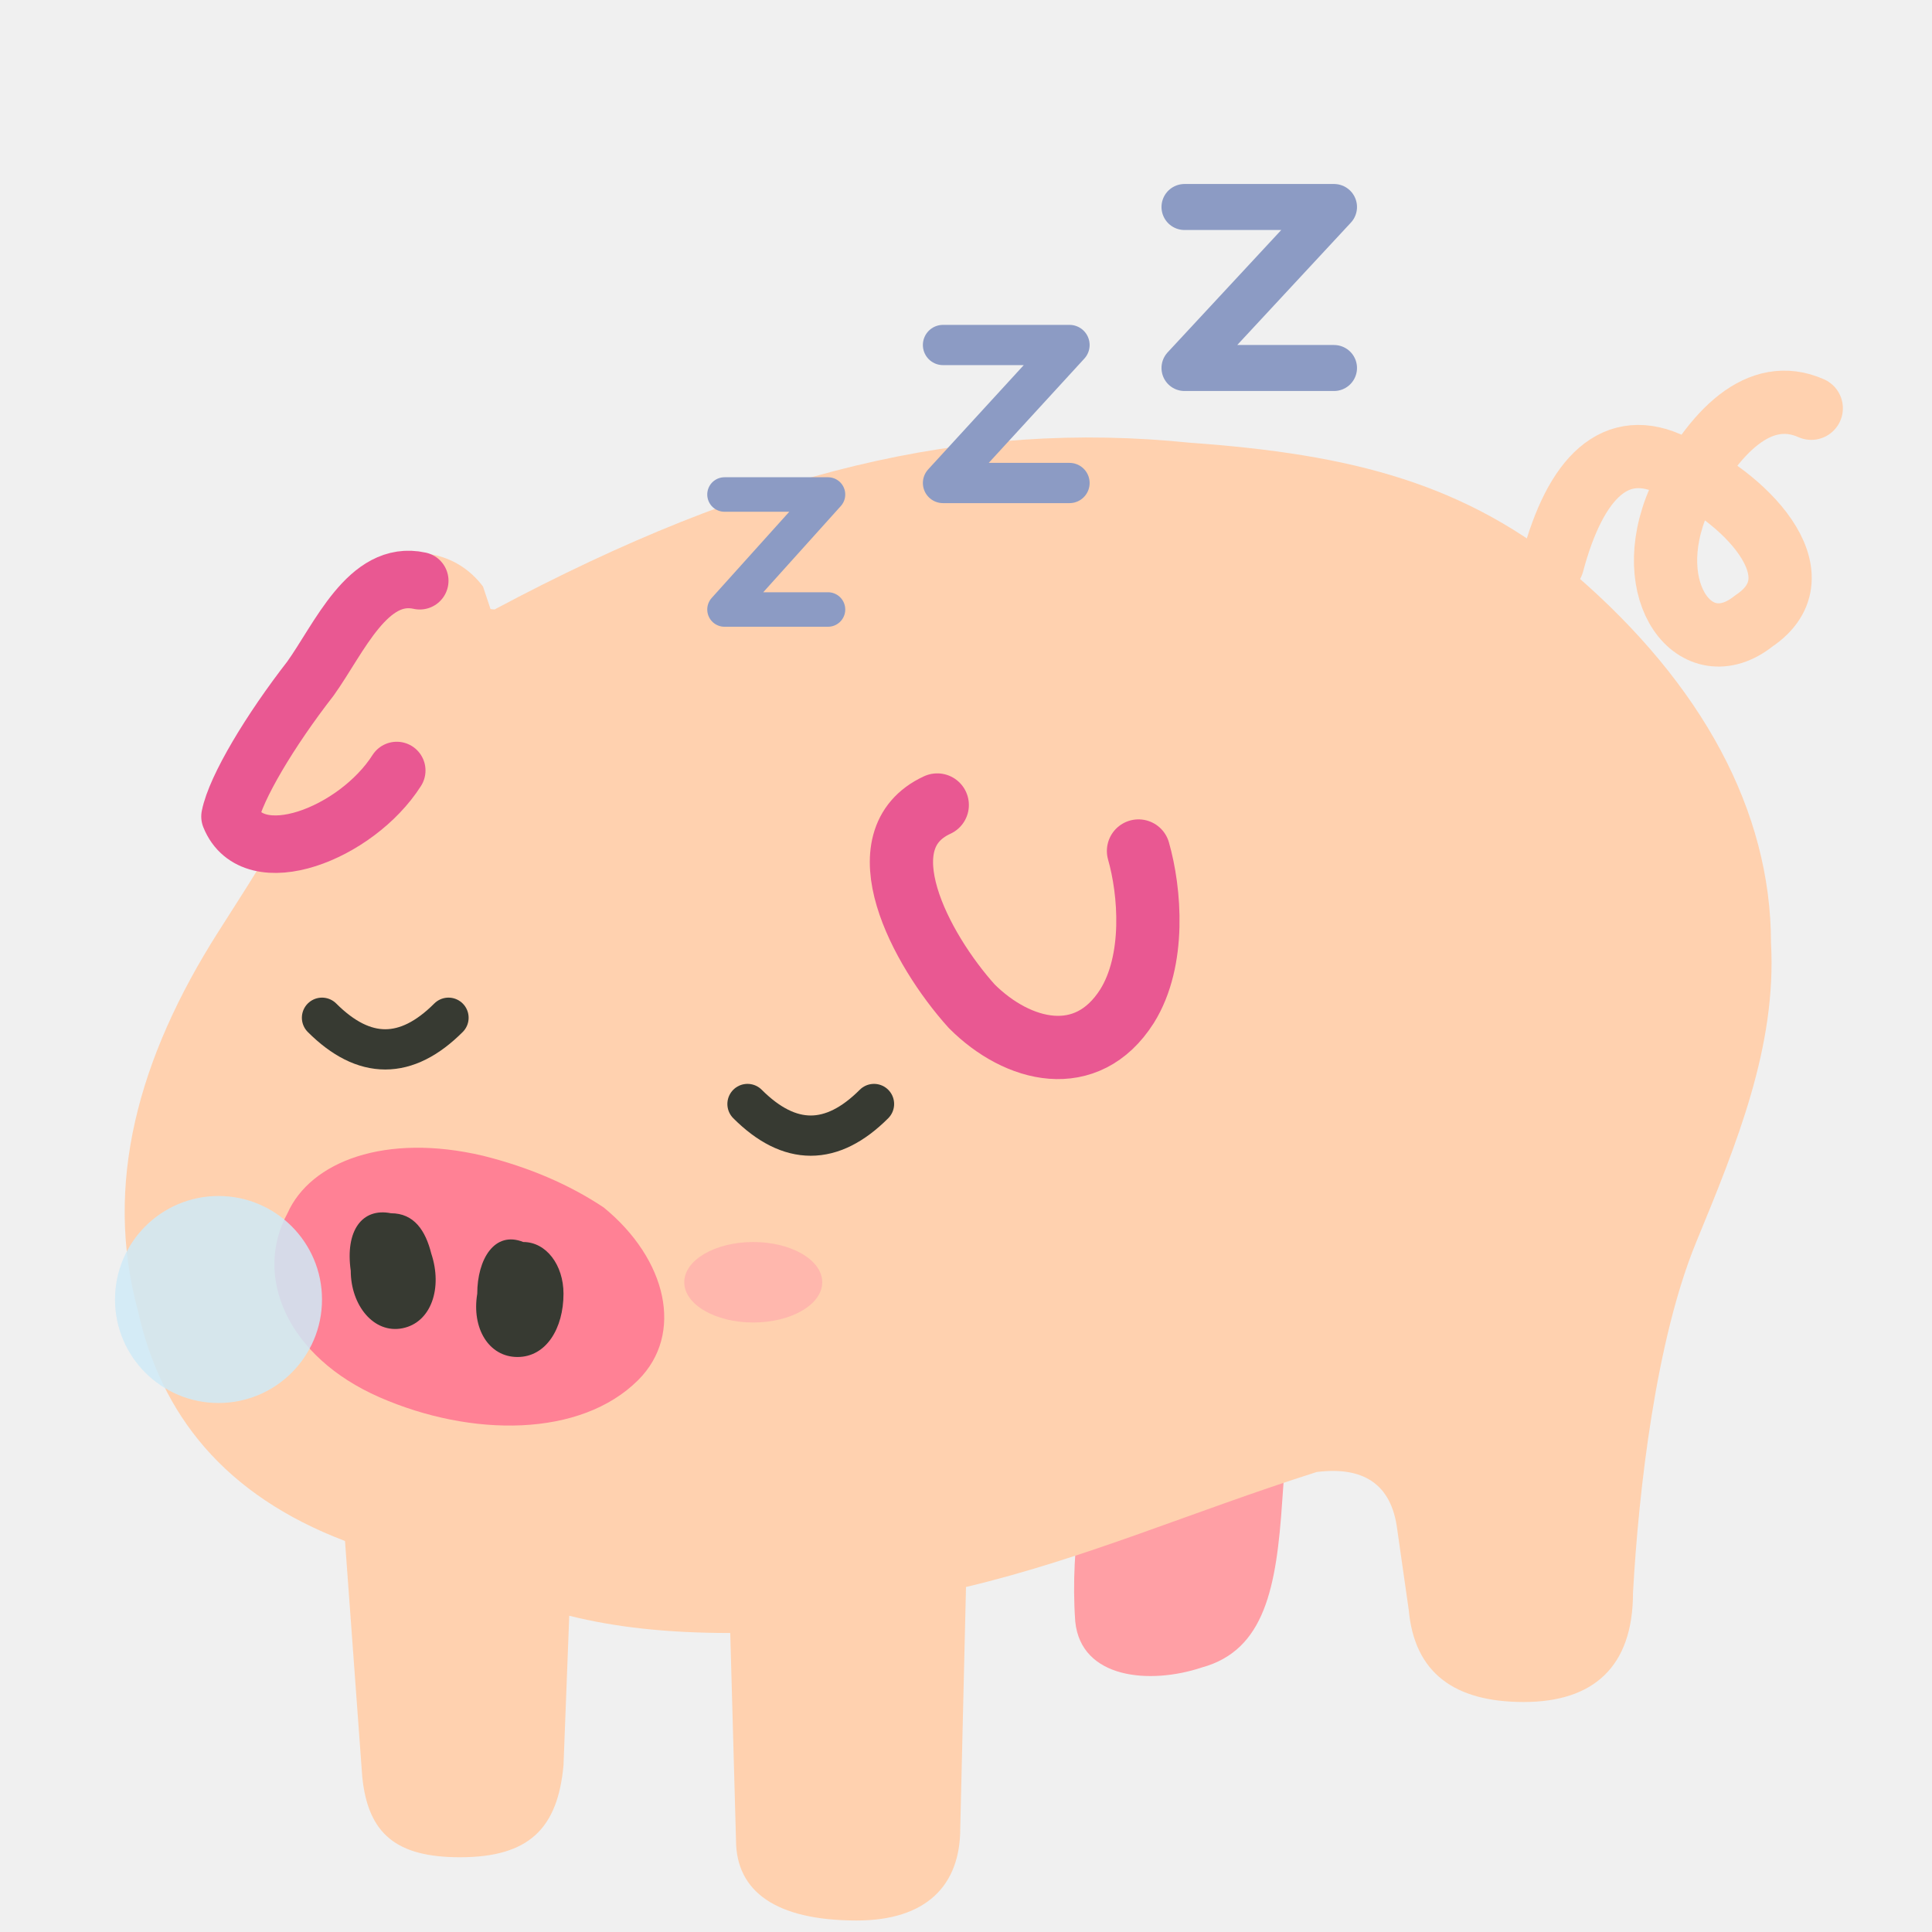
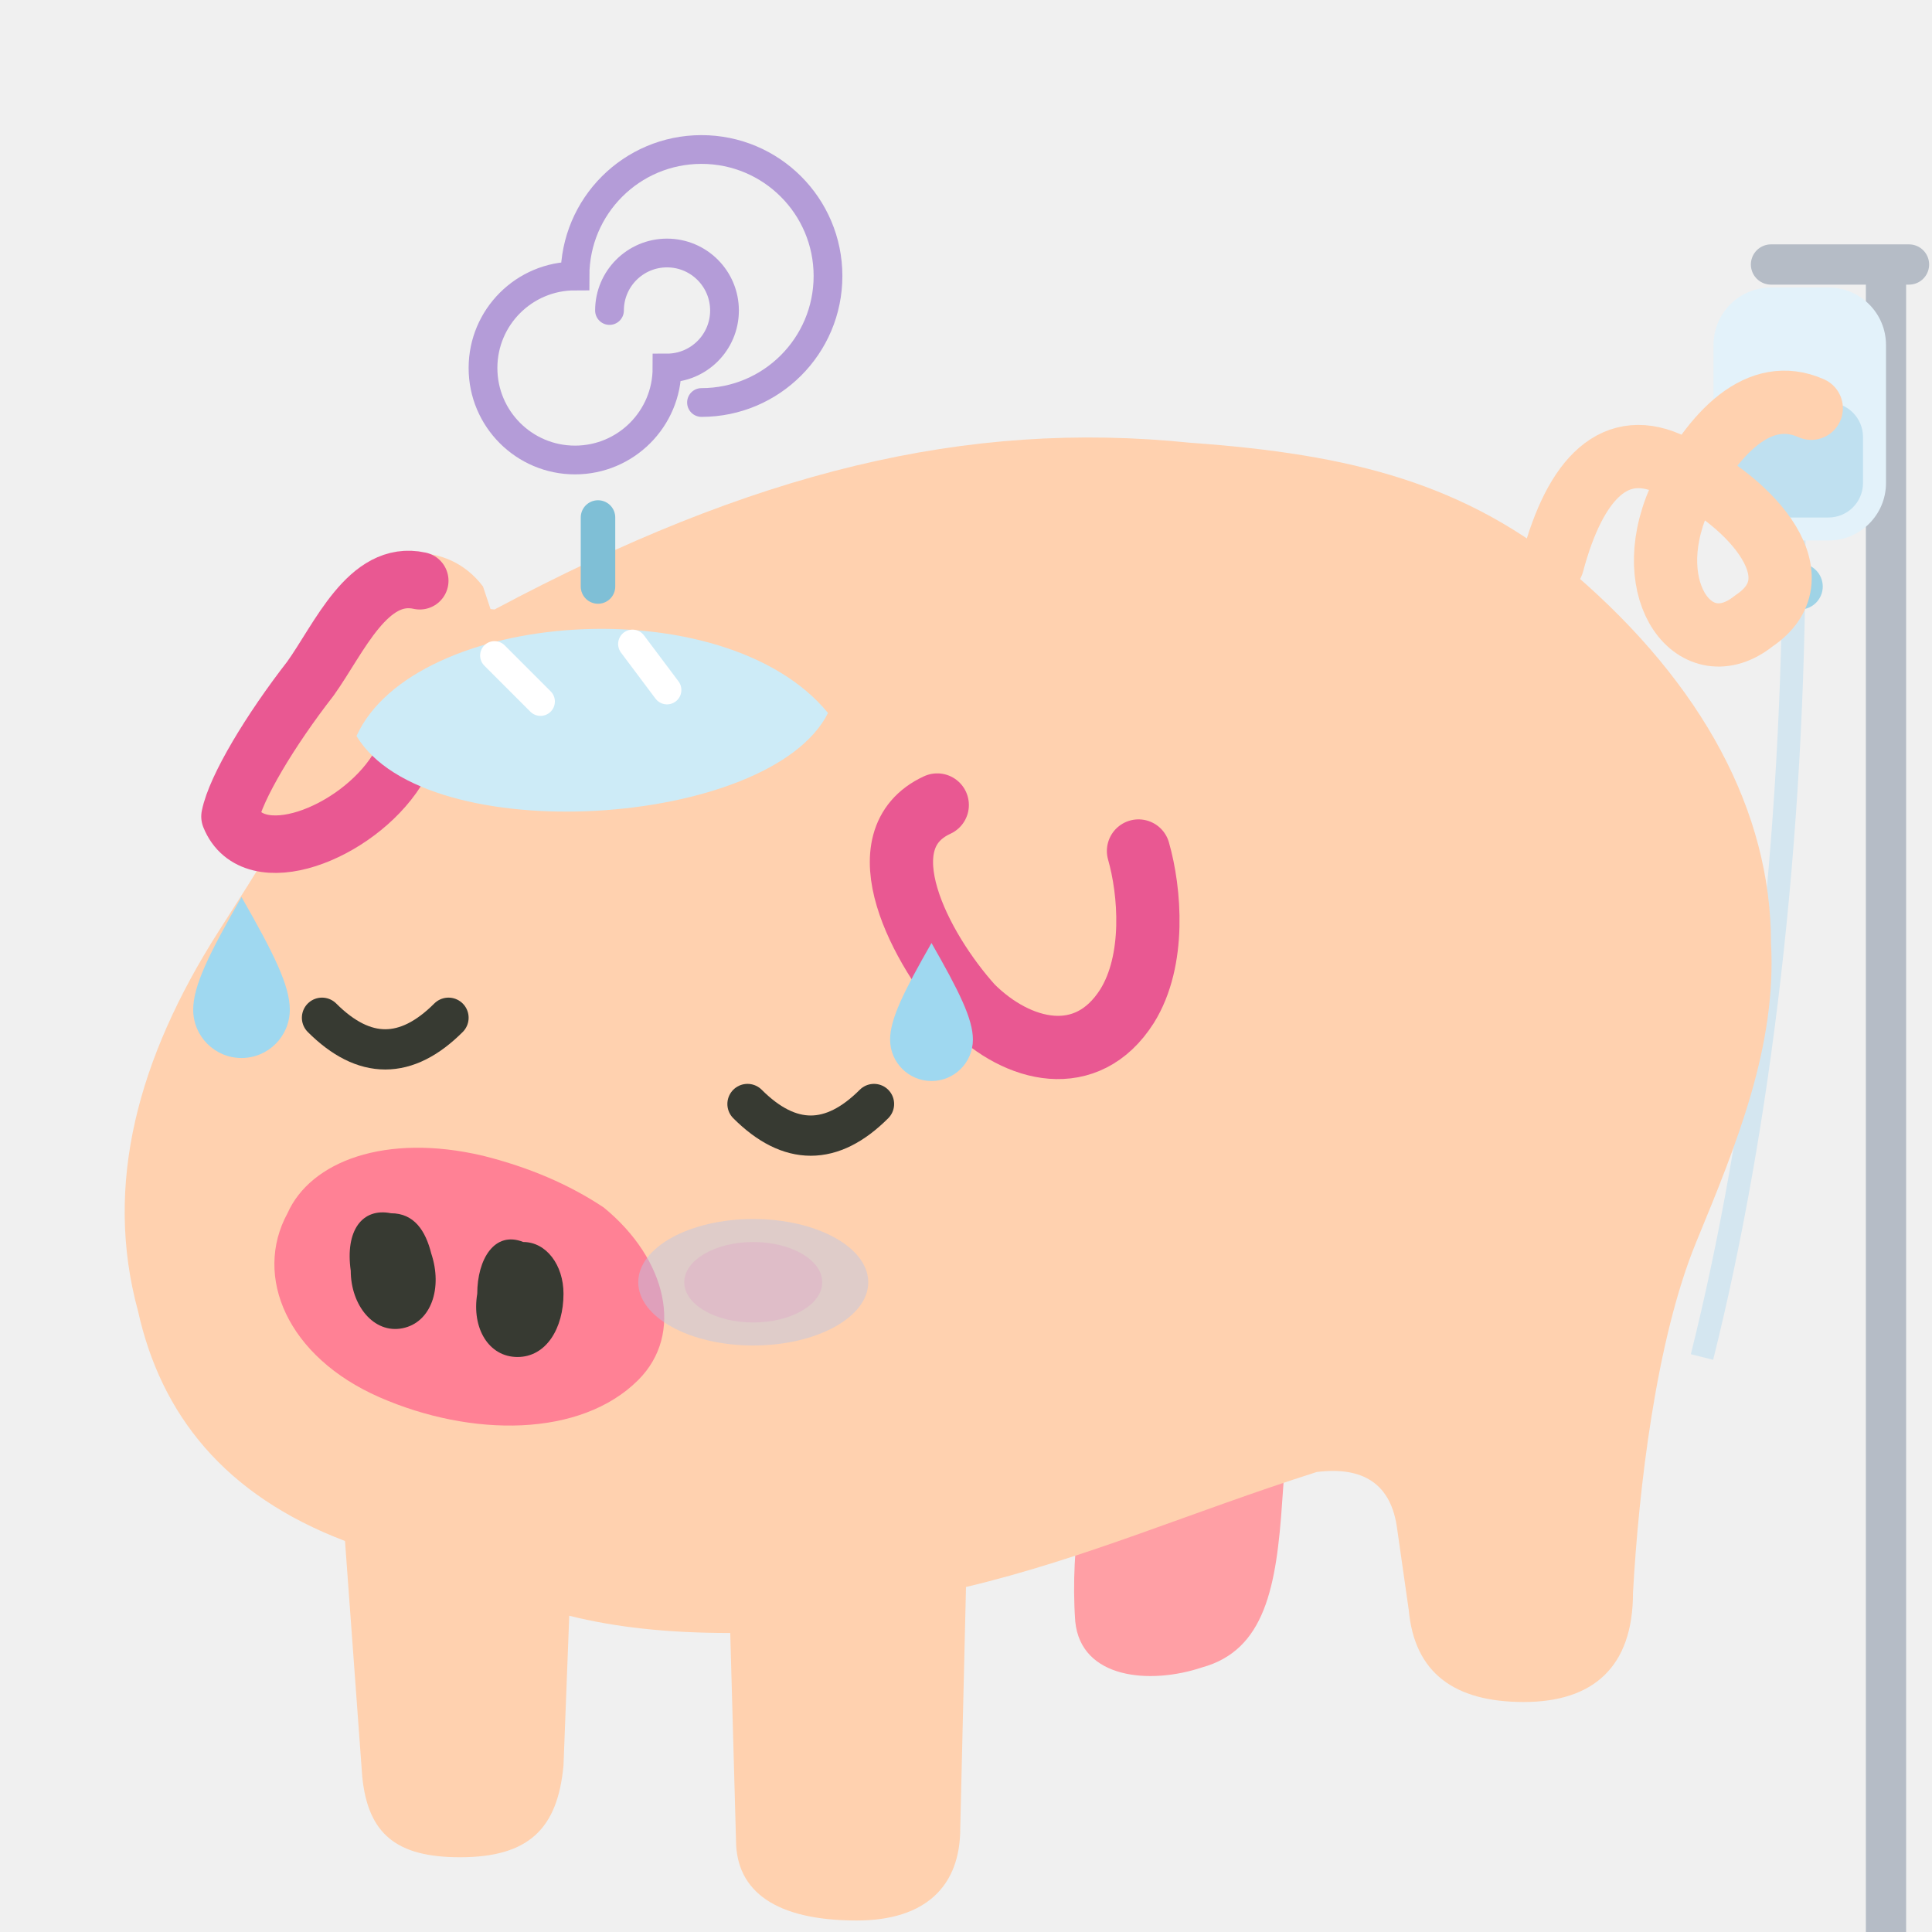
- <svg xmlns="http://www.w3.org/2000/svg" viewBox="24 -36 336 336" width="128" height="128" role="img" aria-label="睡着了">
+ <svg xmlns="http://www.w3.org/2000/svg" viewBox="24 -36 336 336" width="128" height="128" role="img" aria-label="生病 · 三级">
  <style>
    .eye{animation:blink 4.2s infinite;transform-box:fill-box;transform-origin:50% 50%}
    .tail{animation:wag 1.4s ease-in-out infinite;transform-origin:296px 64px}
    .ear2{animation:flick 5.2s ease-in-out infinite;transform-origin:205px 108px}
    @keyframes blink{0%,90%,100%{transform:scaleY(1)}93%{transform:scaleY(.1)}}
    @keyframes wag{50%{transform:rotate(14deg)}}
    @keyframes flick{0%,80%,100%{transform:rotate(0)}85%{transform:rotate(-12deg)}90%{transform:rotate(4deg)}}
-     .breathe{animation:breathe 3.6s ease-in-out infinite;transform-origin:190px 298px}
+     .droop{animation:droop 3.6s ease-in-out infinite;transform-origin:190px 298px}
    .tail{animation:none}.ear2{animation:none}
-     .bubble{animation:bubble 3.6s ease-in-out infinite;transform-box:fill-box;transform-origin:100% 50%}
-     .z1{animation:z 3.6s ease-out infinite}.z2{animation:z 3.6s ease-out -1.2s infinite}.z3{animation:z 3.6s ease-out -2.4s infinite}
-     @keyframes breathe{0%,100%{transform:scale(1) rotate(0)}50%{transform:scale(1.025,.97) rotate(1deg)}}
-     @keyframes bubble{0%,100%{transform:scale(.3)}50%{transform:scale(1)}}
-     @keyframes z{0%{opacity:0;transform:translate(0,14px)}30%{opacity:1}100%{opacity:0;transform:translate(24px,-36px)}}
+     .swirl{animation:spin 2.4s linear infinite;transform-box:fill-box;transform-origin:50% 50%}
+     .drip{animation:drip 1.6s ease-in infinite}
+     .sweat{animation:slide 2.4s ease-in infinite}.sweat2{animation:slide 2.4s ease-in -1.2s infinite}
+     @keyframes droop{0%,100%{transform:rotate(1.5deg) translateY(2px)}50%{transform:rotate(3.5deg) translateY(5px)}}
+     @keyframes spin{to{transform:rotate(360deg)}}
+     @keyframes drip{0%{opacity:0;transform:translateY(0)}20%{opacity:1}100%{opacity:0;transform:translateY(30px)}}
+     @keyframes slide{0%,20%{opacity:0;transform:translateY(0)}40%{opacity:1}100%{opacity:0;transform:translateY(28px)}}
    @media (prefers-reduced-motion:reduce){*{animation:none!important}}
  </style>
-   <g class="breathe">
+   <path d="M352 300V10M332 10H356" fill="none" stroke="#B5BCC6" stroke-width="7" stroke-linecap="round" />
+   <rect x="322" y="14" width="30" height="44" rx="10" fill="#E3F2FA" />
+   <rect x="326" y="34" width="22" height="20" rx="6" fill="#BFE0F0" />
+   <path d="M336 58C336 110 330 160 320 200" fill="none" stroke="#D4E6F0" stroke-width="4" />
+   <g class="drip">
+     <circle cx="337" cy="66" r="4" fill="#9FD3E6" />
+   </g>
+   <g class="droop">
    <g class="pig" stroke-linecap="round" stroke-linejoin="round">
      <path fill="#FF9FA5" d="M214 210C213 221 210 232 211 246C212 256 224 257 233 254C244 251 246 240 247 225L248 211Z" />
      <path class="tail" d="M294 62C298 47 305 40 315 45C327 50 341 64 329 72C319 80 309 67 316 51C322 39 330 31 339 35" fill="none" stroke="#FFD1AF" stroke-width="11" />
      <path fill="#FFD1AF" d="M110 70C155 46 192 37 231 41C259 43 279 48 298 64C320 83 332 105 332 128C333 146 326 163 319 180C312 197 309 223 308 241C308 254 301 260 289 260C277 260 270 255 269 244L267 230C266 222 261 219 253 220C231 227 213 235 192 240L191 282C191 292 185 298 173 298C159 298 152 293 152 284L151 248C140 248 131 247 123 245L122 271C121 282 116 287 104 287C93 287 88 283 87 273L84 232C63 224 52 210 48 192C42 170 48 148 62 126C69 115 75 106 80 94C87 79 96 68 110 70Z" />
      <path fill="#FFD1AF" d="M63 107C64 97 75 81 84 68C90 58 102 58 108 66L115 87L90 113Z" />
      <path class="ear1" d="M97 65C88 63 83 75 78 82C71 91 65 101 64 106C68 116 86 109 93 98" fill="none" stroke="#E95892" stroke-width="10" />
      <path class="ear2" d="M187 104C174 110 184 129 193 139C201 147 213 150 220 139C225 131 224 119 222 112" fill="none" stroke="#E95892" stroke-width="11" />
      <path d="M80 141Q91 152 102 141M154 156Q165 167 176 156" fill="none" stroke="#373A32" stroke-width="7" />
      <g class="snout">
        <path fill="#FF8195" d="M108 165C91 161 78 166 74 175C68 186 74 200 90 207C106 214 125 214 135 204C143 196 140 183 129 174C123 170 116 167 108 165Z" />
        <path fill="#373A32" d="M92 175C87 174 84 178 85 185C85 191 89 196 94 195C99 194 101 188 99 182C98 178 96 175 92 175Z" />
        <path fill="#373A32" d="M115 180C110 178 107 183 107 189C106 195 109 200 114 200C119 200 122 195 122 189C122 184 119 180 115 180Z" />
      </g>
      <ellipse class="blush" cx="155" cy="187" rx="12" ry="7" fill="#FFAFAC" opacity=".75" />
-       <circle class="bubble" cx="62" cy="190" r="18" fill="#CFEAF7" opacity=".85" />
+       <ellipse cx="155" cy="187" rx="20" ry="11" fill="#B9C6E8" opacity=".45" />
+       <path d="M86 92C96 70 150 66 168 88C158 108 98 112 86 92Z" fill="#CDEBF7" />
+       <path d="M110 78l8 8M134 76l6 8" fill="none" stroke="#FFFFFF" stroke-width="5" stroke-linecap="round" />
+       <path d="M128 66V54" fill="none" stroke="#7FBFD6" stroke-width="6" stroke-linecap="round" />
+       <g class="sweat">
+         <path transform="translate(66 120) scale(1.4)" d="M0 0C-4 7-6 11-6 14a6 6 0 0 0 12 0c0-3-2-7-6-14Z" fill="#9FD8F0" />
+       </g>
+       <g class="sweat2">
+         <path transform="translate(186 128) scale(1.2)" d="M0 0C-4 7-6 11-6 14a6 6 0 0 0 12 0c0-3-2-7-6-14Z" fill="#9FD8F0" />
+       </g>
    </g>
  </g>
-   <g fill="none" stroke="#8C9BC4" stroke-linecap="round" stroke-linejoin="round">
-     <path class="z1" d="M150 50h18l-18 20h18" stroke-width="6" />
-     <path class="z2" d="M188 24h22l-22 24h22" stroke-width="7" />
-     <path class="z3" d="M230 0h26l-26 28h26" stroke-width="8" />
-   </g>
+   <path class="swirl" d="M130 18a10 10 0 1 1 10 10 16 16 0 1 1-16-16 22 22 0 1 1 22 22" fill="none" stroke="#B49CD8" stroke-width="5" stroke-linecap="round" />
</svg>
